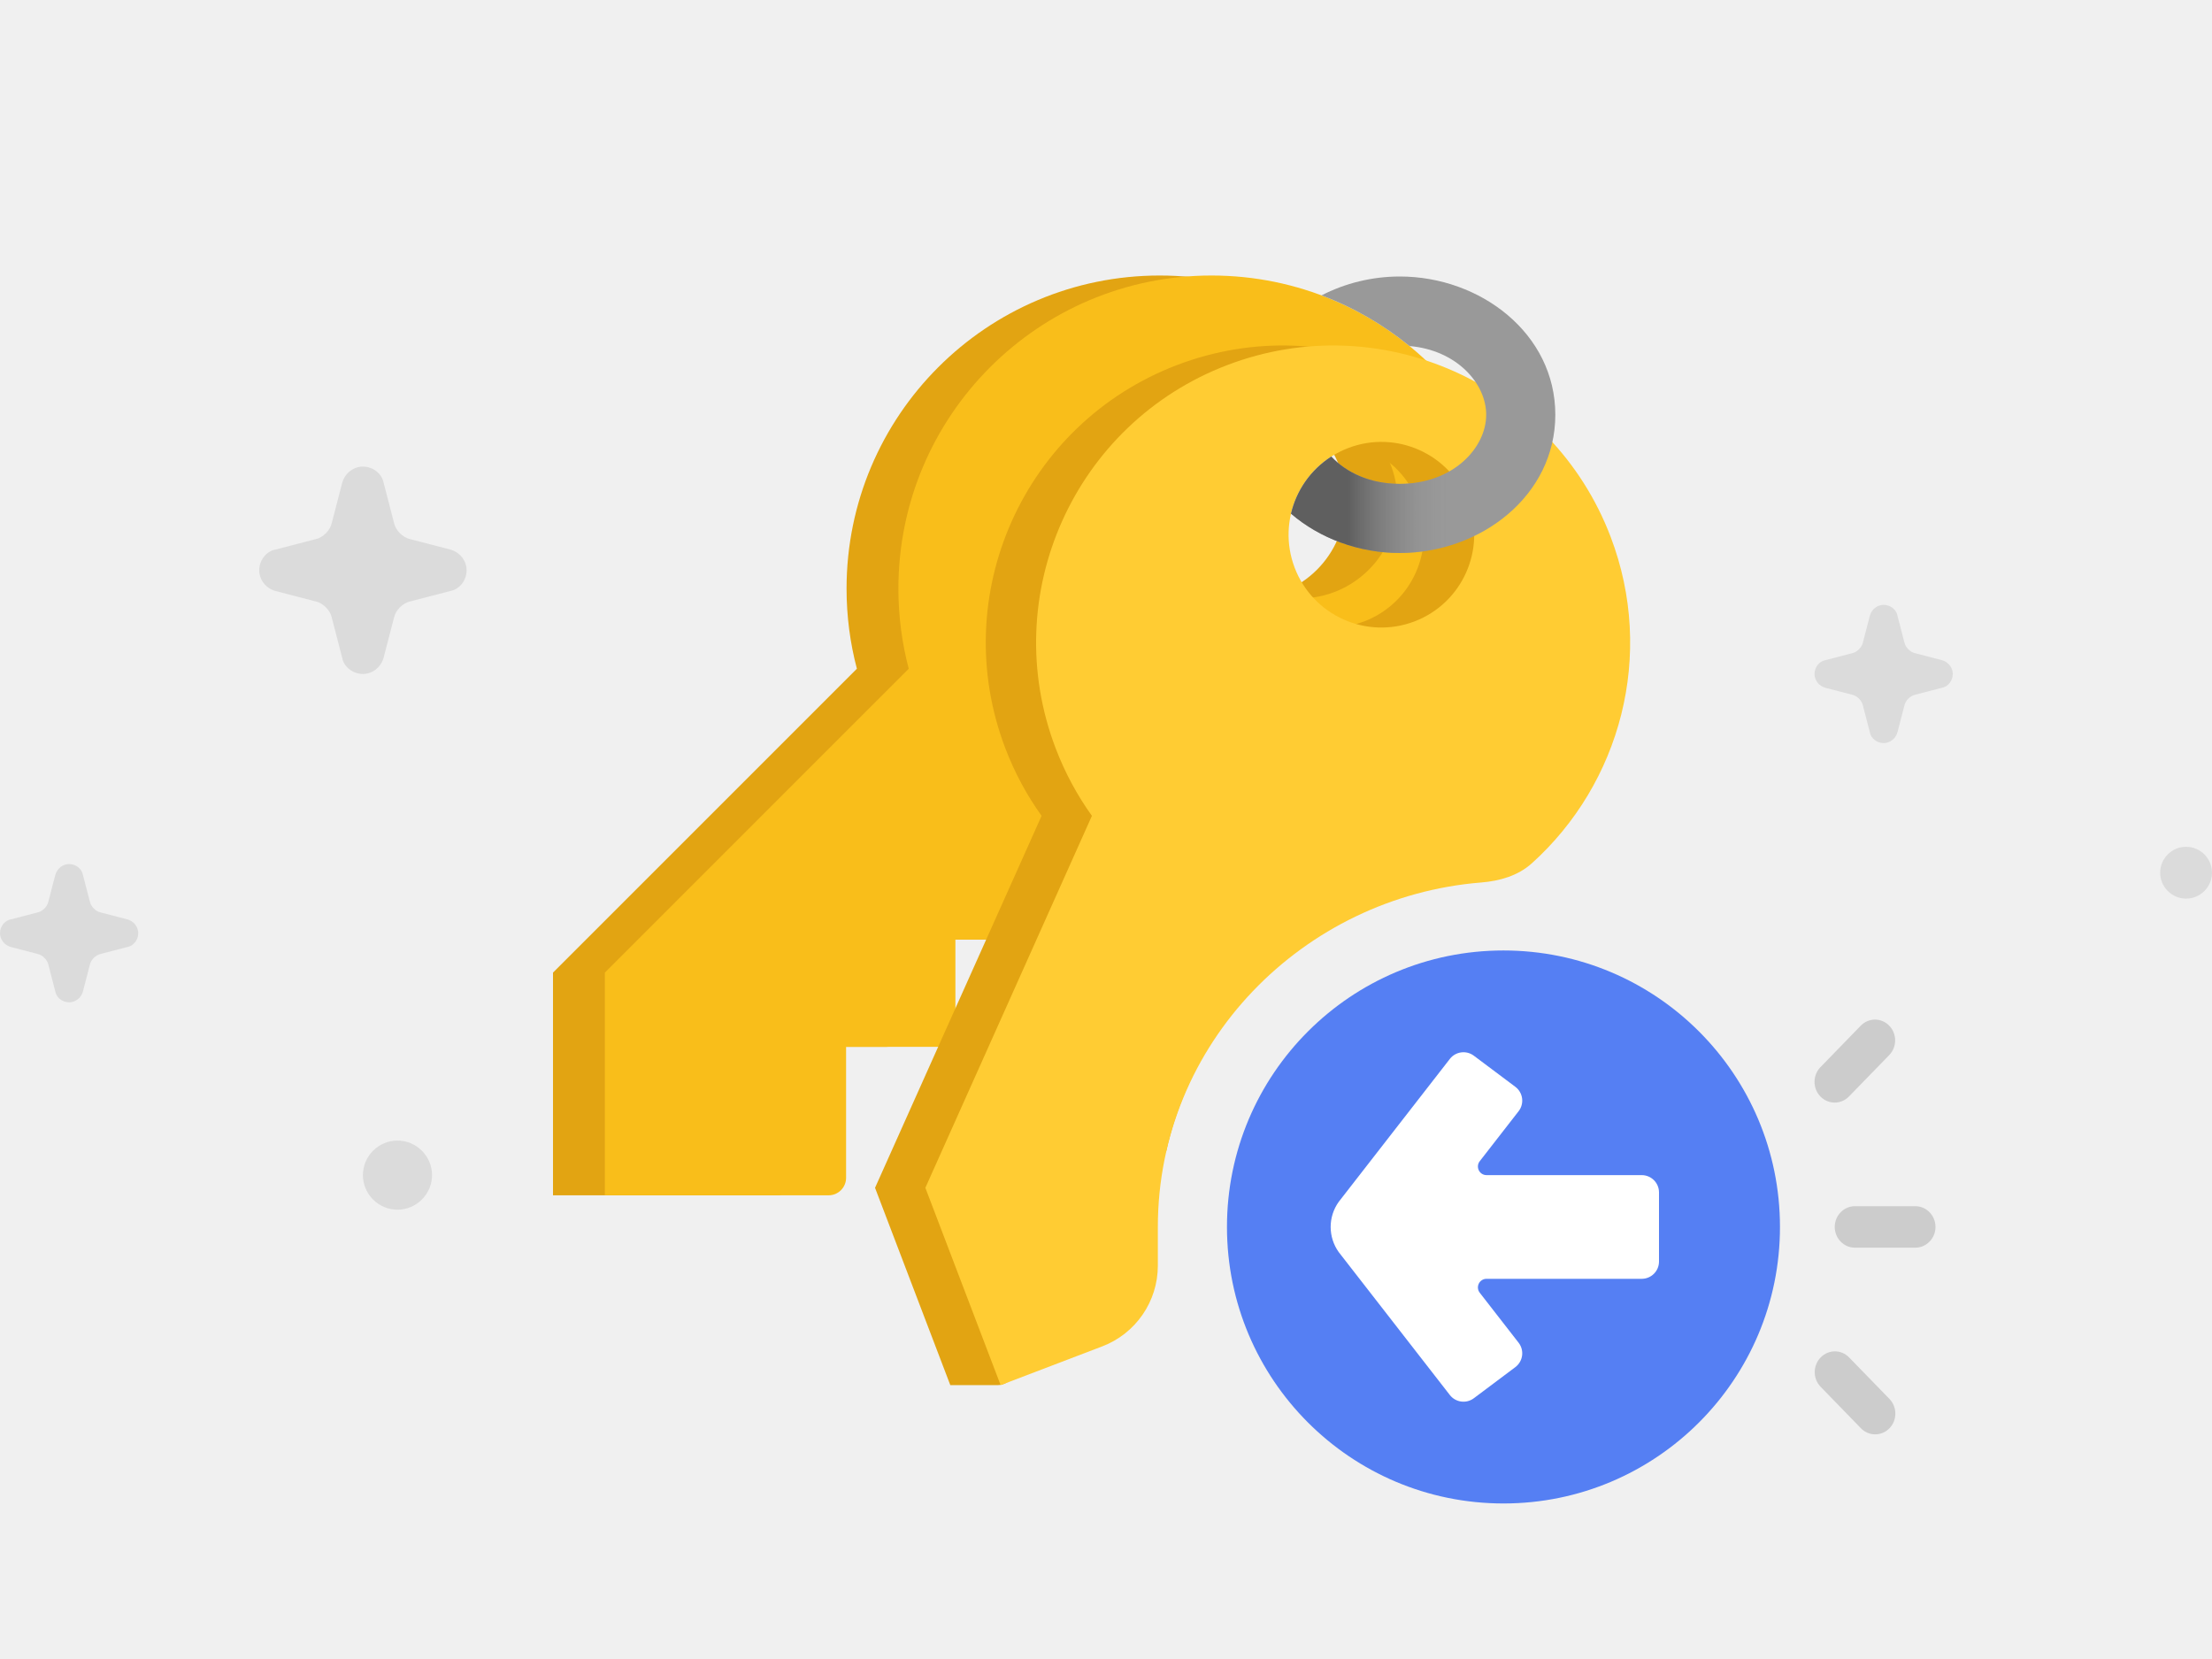
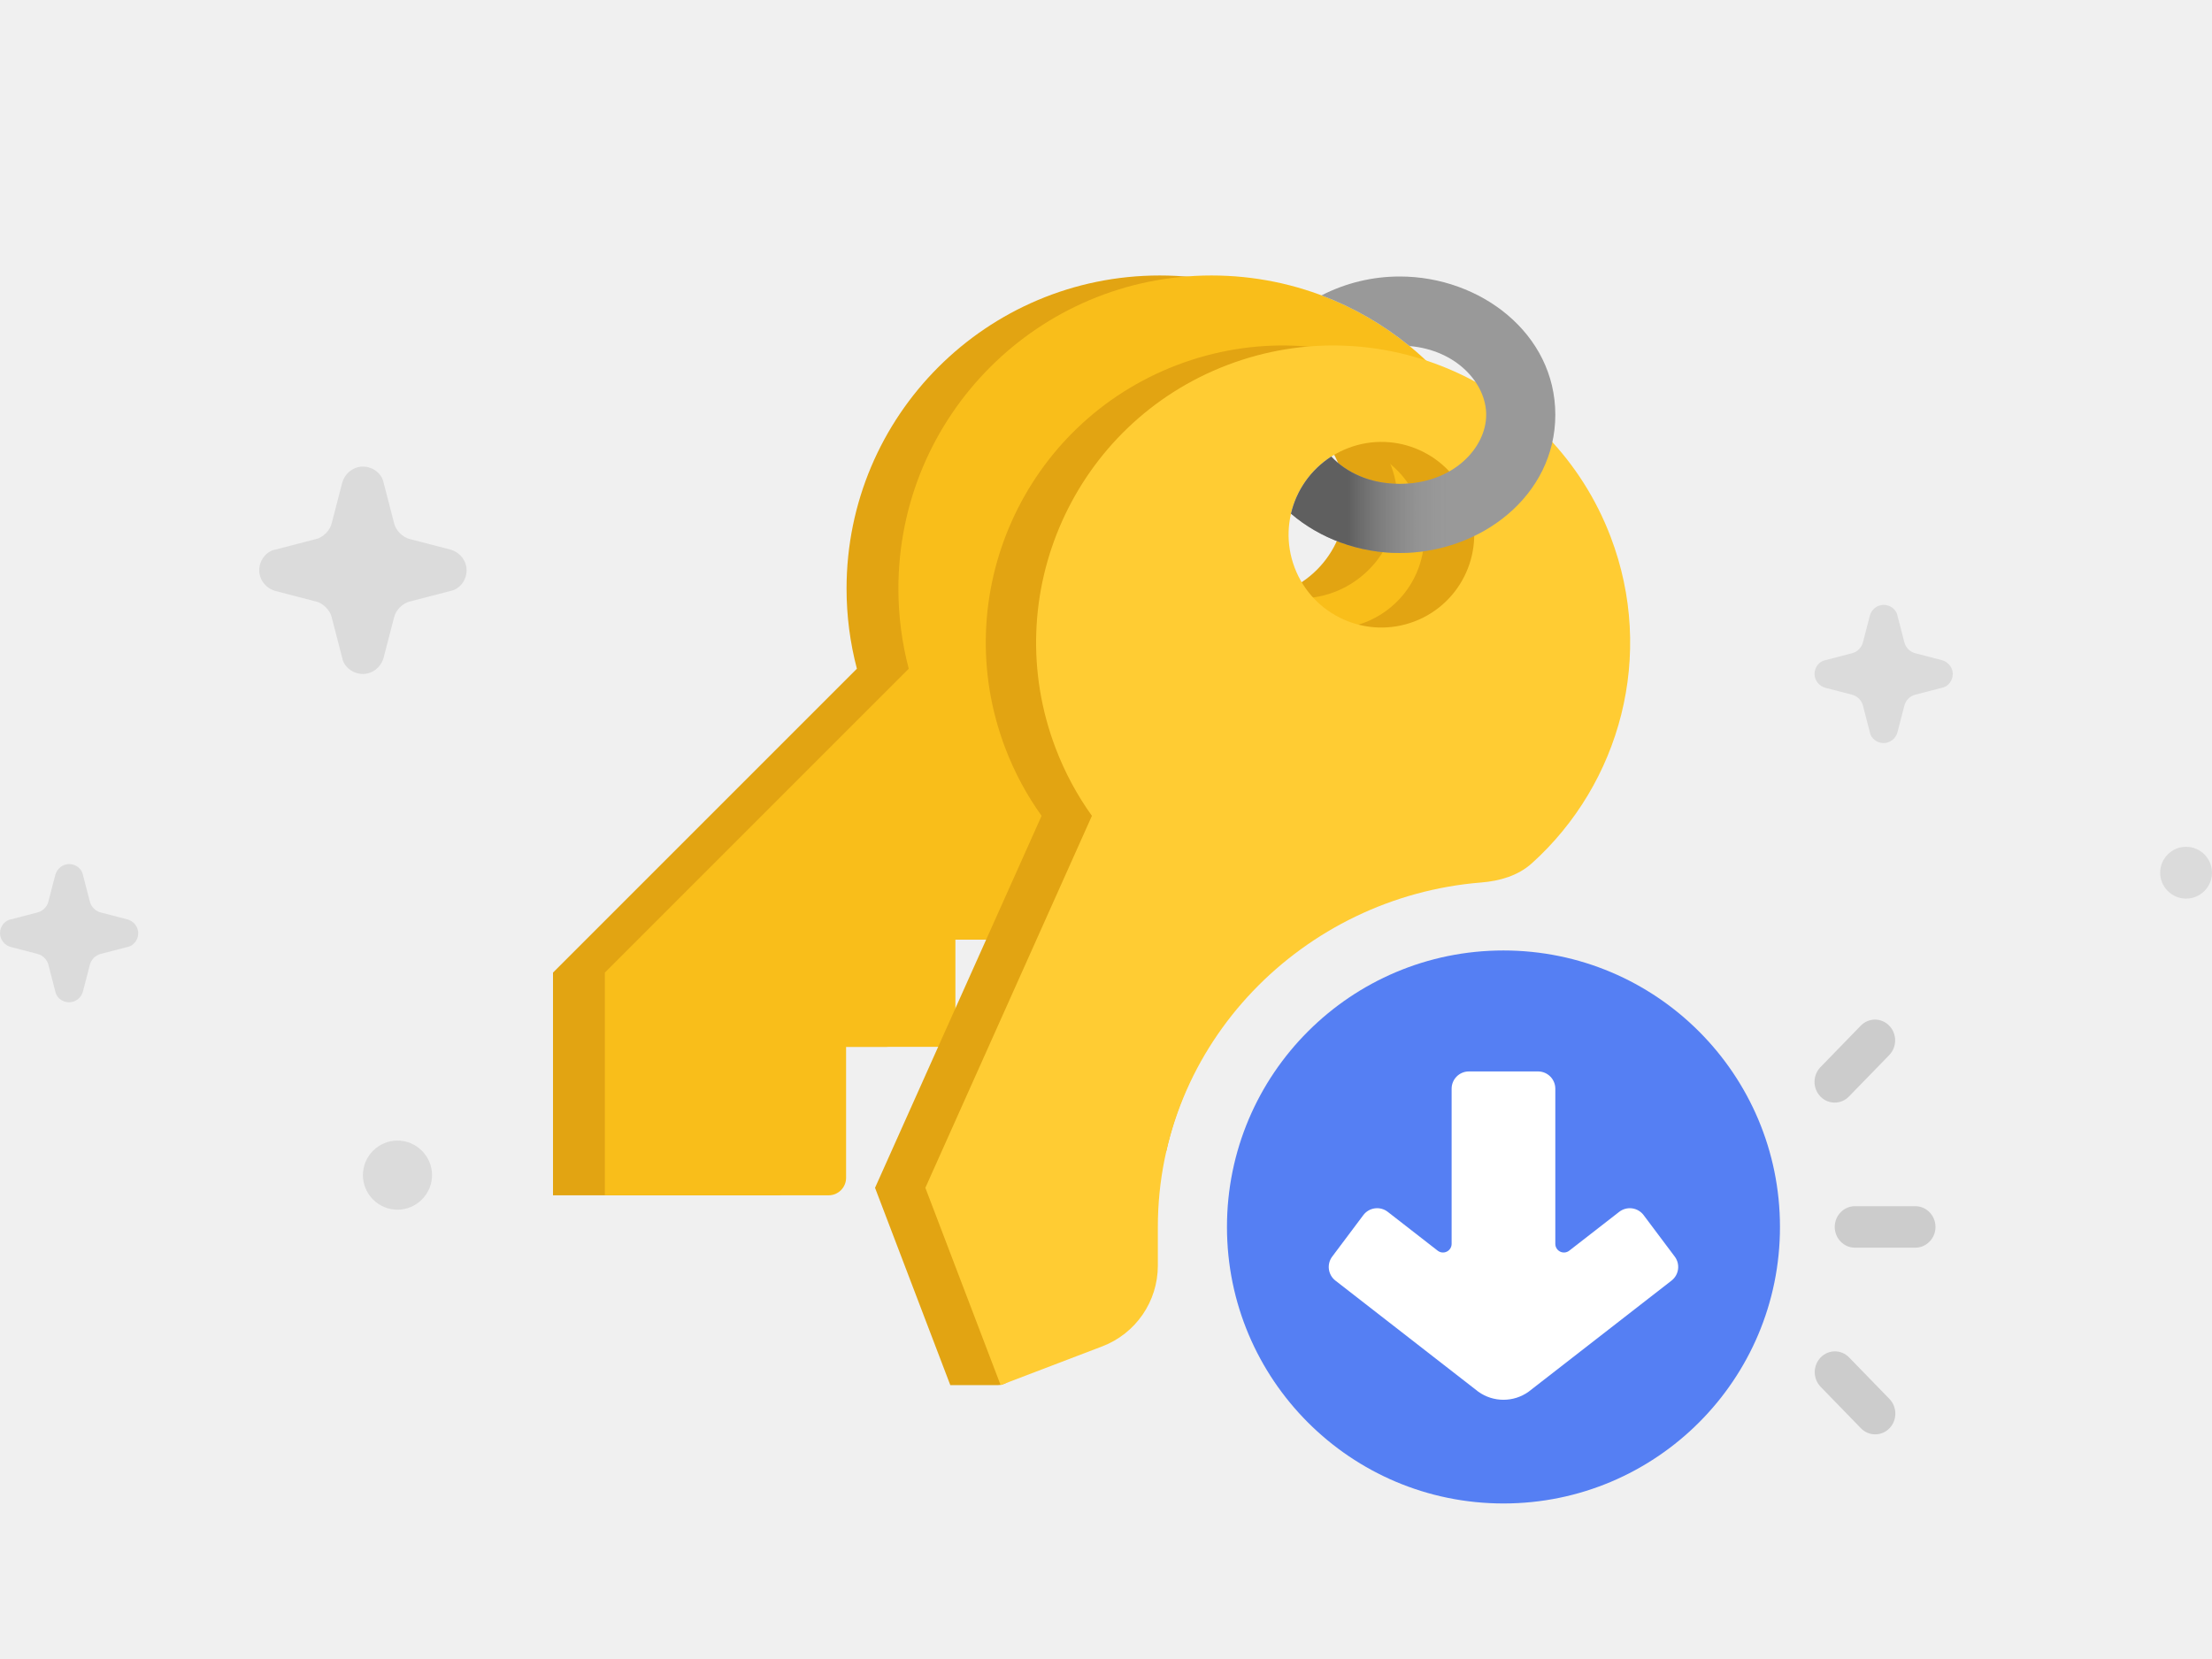
- <svg xmlns="http://www.w3.org/2000/svg" width="128" height="96" viewBox="0 0 128 96" fill="none">
-   <path opacity="0.2" d="M105.629 38.2L107.171 37.8C107.457 37.743 107.743 37.457 107.8 37.171L108.2 35.629C108.314 35.229 108.657 35 109 35C109.4 35 109.743 35.286 109.8 35.629L110.2 37.171C110.257 37.457 110.543 37.743 110.829 37.8L112.371 38.2C112.771 38.314 113 38.657 113 39C113 39.4 112.714 39.743 112.371 39.8L110.829 40.2C110.543 40.257 110.257 40.543 110.2 40.829L109.8 42.371C109.686 42.771 109.343 43 109 43C108.6 43 108.257 42.714 108.2 42.371L107.8 40.829C107.743 40.543 107.457 40.257 107.171 40.2L105.629 39.8C105.229 39.686 105 39.343 105 39C105 38.6 105.286 38.257 105.629 38.2Z" fill="#888888" />
-   <path opacity="0.2" d="M15.943 31.8L18.257 31.2C18.686 31.114 19.114 30.686 19.2 30.257L19.8 27.943C19.971 27.343 20.486 27 21 27C21.6 27 22.114 27.429 22.2 27.943L22.8 30.257C22.886 30.686 23.314 31.114 23.743 31.2L26.057 31.8C26.657 31.971 27 32.486 27 33C27 33.6 26.571 34.114 26.057 34.2L23.743 34.8C23.314 34.886 22.886 35.314 22.8 35.743L22.2 38.057C22.029 38.657 21.514 39 21 39C20.4 39 19.886 38.571 19.8 38.057L19.2 35.743C19.114 35.314 18.686 34.886 18.257 34.8L15.943 34.2C15.343 34.029 15 33.514 15 33C15 32.4 15.429 31.886 15.943 31.8Z" fill="#888888" />
-   <path opacity="0.2" d="M0.629 53.2L2.171 52.8C2.457 52.743 2.743 52.457 2.8 52.171L3.2 50.629C3.314 50.229 3.657 50 4 50C4.4 50 4.743 50.286 4.8 50.629L5.2 52.171C5.257 52.457 5.543 52.743 5.829 52.8L7.371 53.2C7.771 53.314 8 53.657 8 54C8 54.4 7.714 54.743 7.371 54.8L5.829 55.2C5.543 55.257 5.257 55.543 5.2 55.829L4.8 57.371C4.686 57.771 4.343 58 4 58C3.6 58 3.257 57.714 3.2 57.371L2.8 55.829C2.743 55.543 2.457 55.257 2.171 55.2L0.629 54.8C0.229 54.686 0 54.343 0 54C0 53.6 0.286 53.257 0.629 53.2Z" fill="#888888" />
-   <path opacity="0.2" d="M126.5 52C125.675 52 125 51.325 125 50.5C125 49.675 125.675 49 126.5 49C127.325 49 128 49.675 128 50.5C128 51.325 127.325 52 126.5 52Z" fill="#888888" />
-   <path opacity="0.2" d="M23 70C21.9 70 21 69.1 21 68C21 66.9 21.9 66 23 66C24.1 66 25 66.9 25 68C25 69.1 24.1 70 23 70Z" fill="#888888" />
-   <path fill-rule="evenodd" clip-rule="evenodd" d="M85.225 34.062C85.225 44.069 77.113 52.181 67.106 52.181C65.201 52.181 63.364 51.887 61.639 51.342L58.613 54.368H52.286V59.563C52.286 60.123 51.833 60.577 51.273 60.577H45.96V68.154C45.96 68.714 45.507 69.168 44.947 69.168H32V56.281L49.585 38.697C49.194 37.217 48.987 35.664 48.987 34.062C48.987 24.055 57.099 15.943 67.106 15.943C77.113 15.943 85.225 24.055 85.225 34.062ZM72.202 34.628C75.329 34.628 77.864 32.093 77.864 28.966C77.864 25.839 75.329 23.303 72.202 23.303C69.075 23.303 66.54 25.839 66.54 28.966C66.54 32.093 69.075 34.628 72.202 34.628Z" fill="#E2A412" />
-   <path fill-rule="evenodd" clip-rule="evenodd" d="M88.225 34.062C88.225 44.069 80.113 52.181 70.106 52.181C68.201 52.181 66.364 51.887 64.639 51.342L61.613 54.368H55.286V59.563C55.286 60.123 54.833 60.577 54.273 60.577H48.96V68.154C48.96 68.714 48.507 69.168 47.947 69.168H35V56.281L52.585 38.697C52.194 37.217 51.987 35.664 51.987 34.062C51.987 24.055 60.099 15.943 70.106 15.943C80.113 15.943 88.225 24.055 88.225 34.062ZM75.202 34.628C78.329 34.628 80.864 32.093 80.864 28.966C80.864 25.839 78.329 23.303 75.202 23.303C72.075 23.303 69.54 25.839 69.54 28.966C69.54 32.093 72.075 34.628 75.202 34.628Z" fill="#F9BE1A" />
-   <path fill-rule="evenodd" clip-rule="evenodd" d="M84.177 51.198C90.421 46.774 93.14 38.536 90.286 31.055C86.904 22.188 76.974 17.742 68.107 21.125C59.24 24.507 54.794 34.437 58.176 43.304C58.718 44.724 59.427 46.03 60.273 47.209L50.635 68.734L54.991 80.153H57.725C58.11 80.153 58.462 79.934 58.633 79.589L64.457 67.821L67.469 66.672C67.787 65.234 68.259 63.854 68.867 62.55L67.964 60.181L70.974 59.033C72.091 57.539 73.413 56.206 74.898 55.076L75.228 54.339C75.496 54.323 75.764 54.301 76.032 54.273C78.436 52.693 81.201 51.618 84.177 51.198ZM82.041 29.028C83.098 31.799 81.709 34.902 78.938 35.959C76.167 37.016 73.064 35.627 72.007 32.856C70.95 30.085 72.339 26.982 75.11 25.924C77.881 24.867 80.984 26.257 82.041 29.028Z" fill="#E2A412" />
-   <path fill-rule="evenodd" clip-rule="evenodd" d="M67 71V73.239C67 75.312 65.72 77.171 63.782 77.91L57.903 80.153L53.547 68.734L63.185 47.209C62.339 46.03 61.63 44.724 61.088 43.304C57.706 34.437 62.152 24.507 71.019 21.125C79.886 17.742 89.816 22.188 93.198 31.055C95.804 37.885 93.764 45.346 88.638 49.959C87.843 50.675 86.782 50.98 85.716 51.066C75.417 51.89 67 60.376 67 71ZM84.954 29.028C86.01 31.799 84.621 34.902 81.85 35.959C79.079 37.016 75.976 35.627 74.919 32.856C73.862 30.085 75.251 26.982 78.022 25.924C80.793 24.867 83.896 26.257 84.954 29.028Z" fill="#FFCC33" />
-   <path fill-rule="evenodd" clip-rule="evenodd" d="M77.037 26.421C77.903 27.341 79.272 28 81 28C84.062 28 86 25.931 86 24C86 22.19 84.297 20.259 81.563 20.024C80.049 18.787 78.333 17.791 76.47 17.092C77.832 16.39 79.396 16 81 16C85.67 16 90 19.304 90 24C90 28.696 85.67 32 81 32C78.645 32 76.376 31.16 74.706 29.724C75.018 28.386 75.839 27.187 77.037 26.421Z" fill="#999999" />
-   <path fill-rule="evenodd" clip-rule="evenodd" d="M85 31.161C83.769 31.703 82.4 32 81 32C78.645 32 76.376 31.16 74.706 29.724C75.018 28.386 75.839 27.187 77.037 26.421C77.903 27.341 79.272 28 81 28C82.752 28 84.136 27.322 85 26.381V31.161Z" fill="url(#paint0_linear_6806_1191)" />
-   <path d="M108.501 59C108.799 59 109.096 59.12 109.324 59.354C109.778 59.822 109.778 60.584 109.324 61.052L106.991 63.451C106.536 63.919 105.796 63.919 105.341 63.451C104.886 62.983 104.886 62.221 105.341 61.754L107.673 59.354C107.901 59.12 108.198 59 108.496 59H108.501Z" fill="#CCCCCC" />
-   <path d="M107.335 69.798H110.834C111.475 69.798 112 70.338 112 70.998C112 71.658 111.475 72.198 110.834 72.198H107.335C106.694 72.198 106.169 71.658 106.169 70.998C106.169 70.338 106.694 69.798 107.335 69.798Z" fill="#CCCCCC" />
-   <path d="M105.353 78.552C105.58 78.318 105.878 78.198 106.175 78.198H106.181C106.478 78.198 106.776 78.318 107.003 78.552L109.336 80.951C109.79 81.419 109.79 82.181 109.336 82.649C108.881 83.117 108.14 83.117 107.685 82.649L105.353 80.249C104.898 79.781 104.898 79.02 105.353 78.552Z" fill="#CCCCCC" />
-   <path d="M87 87C95.837 87 103 79.837 103 71C103 62.163 95.837 55 87 55C78.163 55 71 62.163 71 71C71 79.837 78.163 87 87 87Z" fill="#557FF3" />
-   <path fill-rule="evenodd" clip-rule="evenodd" d="M96 73C96 73.552 95.552 74 95 74L86.022 74C85.606 74 85.372 74.478 85.628 74.807L87.875 77.697C88.219 78.138 88.133 78.775 87.686 79.111L85.286 80.91C84.85 81.238 84.232 81.155 83.897 80.724L77.466 72.453C76.845 71.584 76.845 70.416 77.466 69.547L83.897 61.276C84.232 60.845 84.85 60.762 85.286 61.09L87.686 62.889C88.133 63.225 88.219 63.862 87.875 64.303L85.628 67.193C85.372 67.522 85.606 68 86.022 68L95 68C95.552 68 96 68.448 96 69L96 73Z" fill="white" />
+ <svg xmlns="http://www.w3.org/2000/svg" fill="none" viewBox="0 0 128 96">
+   <path fill="#888" d="m105.629 38.2 1.542-.4a.88.88 0 0 0 .629-.629l.4-1.543A.84.84 0 0 1 109 35c.4 0 .743.286.8.628l.4 1.543a.88.88 0 0 0 .629.629l1.542.4c.4.114.629.457.629.8 0 .4-.286.743-.629.8l-1.542.4a.88.88 0 0 0-.629.628l-.4 1.543a.84.84 0 0 1-.8.629c-.4 0-.743-.286-.8-.629l-.4-1.543a.88.88 0 0 0-.629-.628l-1.542-.4A.84.84 0 0 1 105 39c0-.4.286-.743.629-.8m-89.686-6.4 2.314-.6c.429-.086.857-.514.943-.943l.6-2.314c.171-.6.686-.943 1.2-.943.6 0 1.114.428 1.2.943l.6 2.314c.086.429.514.857.943.943l2.314.6c.6.171.943.686.943 1.2 0 .6-.429 1.114-.943 1.2l-2.314.6c-.429.086-.857.514-.943.943l-.6 2.314c-.171.6-.686.943-1.2.943-.6 0-1.114-.429-1.2-.943l-.6-2.314c-.086-.429-.514-.857-.943-.943l-2.314-.6c-.6-.172-.943-.686-.943-1.2 0-.6.429-1.114.943-1.2M.629 53.2l1.542-.4a.88.88 0 0 0 .629-.629l.4-1.543A.84.84 0 0 1 4 50c.4 0 .743.286.8.628l.4 1.543a.88.88 0 0 0 .629.629l1.542.4c.4.114.629.457.629.8 0 .4-.286.743-.629.8l-1.542.4a.88.88 0 0 0-.629.628l-.4 1.543A.84.84 0 0 1 4 58c-.4 0-.743-.286-.8-.629l-.4-1.543a.88.88 0 0 0-.629-.628L.63 54.8A.84.84 0 0 1 0 54c0-.4.286-.743.629-.8M126.5 52c-.825 0-1.5-.675-1.5-1.5s.675-1.5 1.5-1.5 1.5.675 1.5 1.5-.675 1.5-1.5 1.5M23 70c-1.1 0-2-.9-2-2s.9-2 2-2 2 .9 2 2-.9 2-2 2" opacity=".2" />
+   <path fill="#e2a412" fill-rule="evenodd" d="M85.225 34.062c0 10.007-8.112 18.12-18.12 18.12a18.1 18.1 0 0 1-5.466-.84l-3.026 3.026h-6.327v5.195c0 .56-.453 1.014-1.013 1.014H45.96v7.577c0 .56-.453 1.014-1.013 1.014H32V56.28l17.585-17.584a18.2 18.2 0 0 1-.598-4.635c0-10.007 8.112-18.12 18.119-18.12s18.12 8.113 18.12 18.12Zm-13.023.566a5.662 5.662 0 1 0 0-11.324 5.662 5.662 0 0 0 0 11.324" clip-rule="evenodd" />
+   <path fill="#f9be1a" fill-rule="evenodd" d="M88.225 34.062c0 10.007-8.112 18.12-18.12 18.12a18.1 18.1 0 0 1-5.466-.84l-3.026 3.026h-6.327v5.195c0 .56-.453 1.014-1.013 1.014H48.96v7.577c0 .56-.453 1.014-1.013 1.014H35V56.28l17.585-17.584a18.2 18.2 0 0 1-.598-4.635c0-10.007 8.112-18.12 18.119-18.12s18.12 8.113 18.12 18.12Zm-13.023.566a5.662 5.662 0 1 0 0-11.324 5.662 5.662 0 0 0 0 11.324" clip-rule="evenodd" />
+   <path fill="#e2a412" fill-rule="evenodd" d="M84.177 51.198c6.244-4.424 8.963-12.662 6.11-20.143-3.383-8.867-13.313-13.313-22.18-9.93-8.867 3.382-13.313 13.312-9.93 22.18a17.2 17.2 0 0 0 2.096 3.904l-9.638 21.525 4.356 11.419h2.734c.385 0 .737-.219.908-.564l5.824-11.768 3.013-1.149a20 20 0 0 1 1.397-4.122l-.903-2.369 3.01-1.148a20 20 0 0 1 3.924-3.957l.33-.737q.402-.024.804-.066a19.9 19.9 0 0 1 8.145-3.075m-2.136-22.17a5.37 5.37 0 1 1-10.034 3.827 5.37 5.37 0 0 1 10.034-3.827" clip-rule="evenodd" />
+   <path fill="#fc3" fill-rule="evenodd" d="M67 71v2.239a5 5 0 0 1-3.218 4.671l-5.879 2.243-4.356-11.419 9.638-21.525a17.2 17.2 0 0 1-2.097-3.905c-3.382-8.867 1.064-18.797 9.93-22.18 8.868-3.382 18.798 1.064 22.18 9.931 2.606 6.83.567 14.291-4.56 18.904-.795.716-1.856 1.021-2.922 1.107C75.417 51.89 67 60.376 67 71m17.954-41.972a5.37 5.37 0 1 1-10.035 3.828 5.37 5.37 0 0 1 10.035-3.828" clip-rule="evenodd" />
+   <path fill="#999" fill-rule="evenodd" d="M77.037 26.42C77.903 27.341 79.272 28 81 28c3.062 0 5-2.069 5-4 0-1.81-1.703-3.74-4.437-3.976a18.1 18.1 0 0 0-5.093-2.932A9.9 9.9 0 0 1 81 16c4.67 0 9 3.304 9 8s-4.33 8-9 8c-2.355 0-4.624-.84-6.294-2.276a5.37 5.37 0 0 1 2.33-3.303Z" clip-rule="evenodd" />
+   <path fill="url(#Passwords-Import-128_svg__a)" fill-rule="evenodd" d="M85 31.161A10 10 0 0 1 81 32c-2.355 0-4.624-.84-6.294-2.276a5.37 5.37 0 0 1 2.33-3.303C77.904 27.34 79.273 28 81 28c1.752 0 3.136-.678 4-1.62z" clip-rule="evenodd" />
+   <path fill="#ccc" d="M108.501 59c.298 0 .595.12.823.354.454.468.454 1.23 0 1.698l-2.333 2.4a1.145 1.145 0 0 1-1.65 0 1.226 1.226 0 0 1 0-1.698l2.332-2.4c.228-.234.525-.354.823-.354zm-1.166 10.798h3.499c.641 0 1.166.54 1.166 1.2s-.525 1.2-1.166 1.2h-3.499c-.641 0-1.166-.54-1.166-1.2s.525-1.2 1.166-1.2m-1.982 8.754c.227-.234.525-.354.822-.354h.006c.297 0 .595.12.822.354l2.333 2.4c.454.467.454 1.23 0 1.697a1.146 1.146 0 0 1-1.651 0l-2.332-2.4a1.226 1.226 0 0 1 0-1.697" />
+   <path fill="#557ff3" d="M103 71c0-8.837-7.163-16-16-16s-16 7.163-16 16 7.163 16 16 16 16-7.163 16-16" />
+   <path fill="#fff" fill-rule="evenodd" d="M89 62a1 1 0 0 1 1 1v8.978a.5.5 0 0 0 .807.394l2.89-2.247a1 1 0 0 1 1.414.19l1.8 2.399a1 1 0 0 1-.187 1.39l-8.271 6.43a2.5 2.5 0 0 1-2.906 0l-8.271-6.43a1 1 0 0 1-.186-1.39l1.8-2.4a1 1 0 0 1 1.413-.19l2.89 2.248a.5.5 0 0 0 .807-.394V63a1 1 0 0 1 1-1z" clip-rule="evenodd" />
  <defs>
-     <linearGradient id="paint0_linear_6806_1191" x1="78" y1="29" x2="84" y2="29" gradientUnits="userSpaceOnUse">
-       <stop stop-color="#5F5F5F" />
-       <stop offset="1" stop-color="#999999" stop-opacity="0" />
+     <linearGradient id="Passwords-Import-128_svg__a" x1="78" x2="84" y1="29" y2="29" gradientUnits="userSpaceOnUse">
+       <stop stop-color="#5f5f5f" />
+       <stop offset="1" stop-color="#999" stop-opacity="0" />
    </linearGradient>
  </defs>
</svg>
